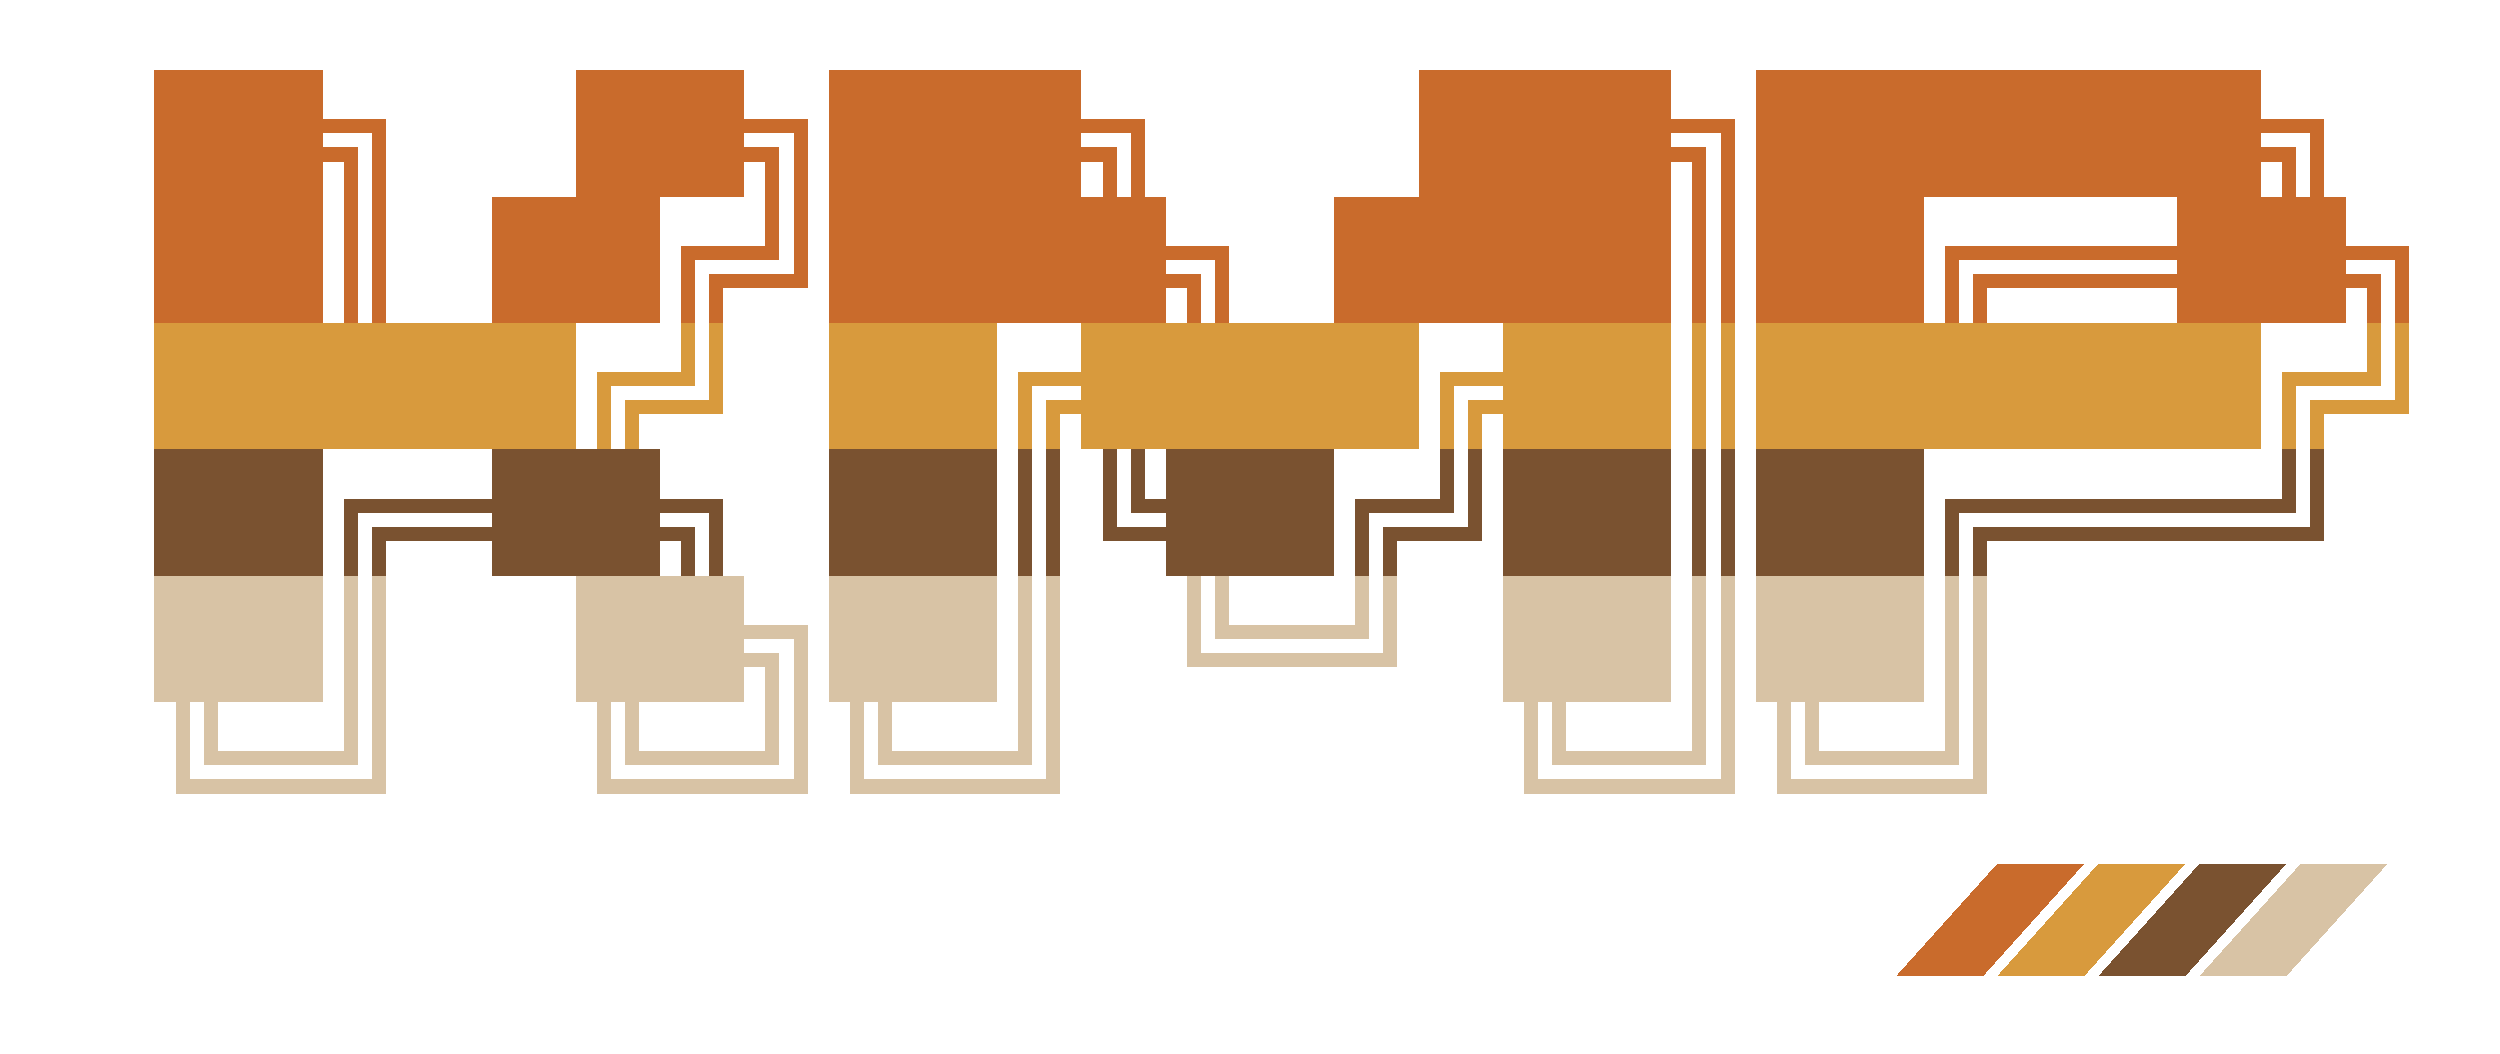
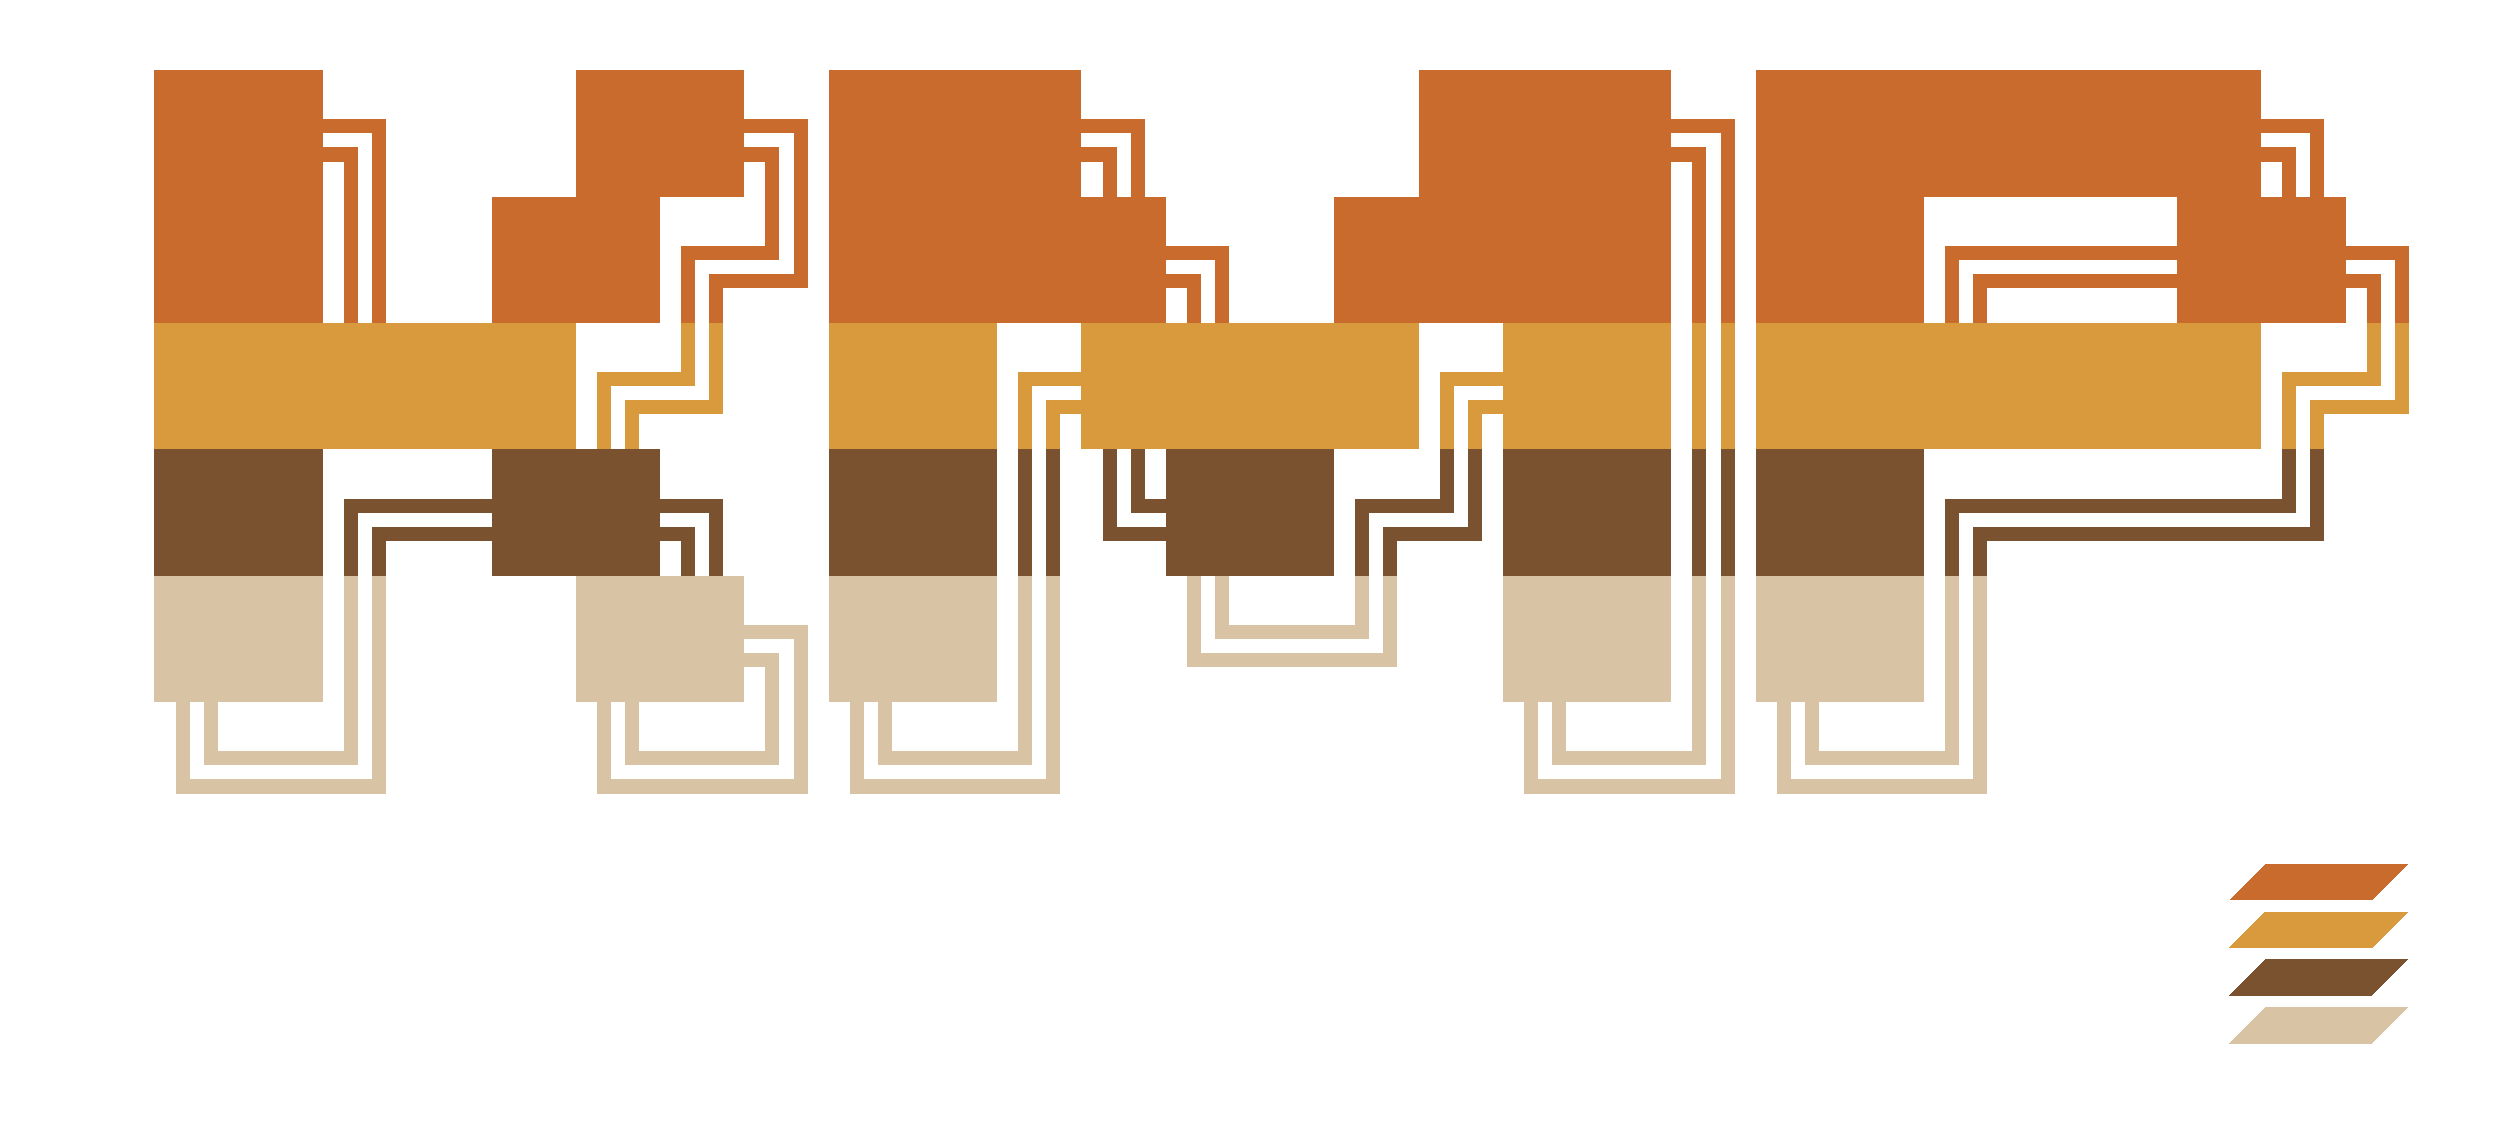
- <svg xmlns="http://www.w3.org/2000/svg" width="712" height="300" viewBox="0 0 712 300" role="img" aria-labelledby="kmp-title kmp-desc">
+ <svg xmlns="http://www.w3.org/2000/svg" width="712" height="320" viewBox="0 0 712 320" role="img" aria-labelledby="kmp-title kmp-desc">
  <g shape-rendering="crispEdges">
    <rect x="44" y="20" width="24" height="36" fill="#C96B2C" />
    <rect x="68" y="20" width="24" height="36" fill="#C96B2C" />
    <rect x="92" y="34" width="18" height="4" fill="#C96B2C" />
    <rect x="106" y="34" width="4" height="22" fill="#C96B2C" />
    <rect x="92" y="42" width="10" height="4" fill="#C96B2C" />
    <rect x="98" y="42" width="4" height="14" fill="#C96B2C" />
    <rect x="164" y="20" width="24" height="36" fill="#C96B2C" />
    <rect x="188" y="20" width="24" height="36" fill="#C96B2C" />
    <rect x="212" y="34" width="18" height="4" fill="#C96B2C" />
    <rect x="226" y="34" width="4" height="22" fill="#C96B2C" />
    <rect x="212" y="42" width="10" height="4" fill="#C96B2C" />
    <rect x="218" y="42" width="4" height="14" fill="#C96B2C" />
    <rect x="236" y="20" width="24" height="36" fill="#C96B2C" />
    <rect x="260" y="20" width="24" height="36" fill="#C96B2C" />
    <rect x="284" y="20" width="24" height="36" fill="#C96B2C" />
    <rect x="308" y="34" width="18" height="4" fill="#C96B2C" />
    <rect x="322" y="34" width="4" height="22" fill="#C96B2C" />
    <rect x="308" y="42" width="10" height="4" fill="#C96B2C" />
    <rect x="314" y="42" width="4" height="14" fill="#C96B2C" />
    <rect x="404" y="20" width="24" height="36" fill="#C96B2C" />
    <rect x="428" y="20" width="24" height="36" fill="#C96B2C" />
    <rect x="452" y="20" width="24" height="36" fill="#C96B2C" />
    <rect x="476" y="34" width="18" height="4" fill="#C96B2C" />
    <rect x="490" y="34" width="4" height="22" fill="#C96B2C" />
    <rect x="476" y="42" width="10" height="4" fill="#C96B2C" />
    <rect x="482" y="42" width="4" height="14" fill="#C96B2C" />
    <rect x="500" y="20" width="24" height="36" fill="#C96B2C" />
    <rect x="524" y="20" width="24" height="36" fill="#C96B2C" />
    <rect x="548" y="20" width="24" height="36" fill="#C96B2C" />
    <rect x="572" y="20" width="24" height="36" fill="#C96B2C" />
    <rect x="596" y="20" width="24" height="36" fill="#C96B2C" />
    <rect x="620" y="20" width="24" height="36" fill="#C96B2C" />
    <rect x="644" y="34" width="18" height="4" fill="#C96B2C" />
    <rect x="658" y="34" width="4" height="22" fill="#C96B2C" />
    <rect x="644" y="42" width="10" height="4" fill="#C96B2C" />
    <rect x="650" y="42" width="4" height="14" fill="#C96B2C" />
    <rect x="44" y="56" width="24" height="36" fill="#C96B2C" />
    <rect x="68" y="56" width="24" height="36" fill="#C96B2C" />
    <rect x="98" y="56" width="4" height="36" fill="#C96B2C" />
    <rect x="106" y="56" width="4" height="36" fill="#C96B2C" />
    <rect x="140" y="56" width="24" height="36" fill="#C96B2C" />
    <rect x="164" y="56" width="24" height="36" fill="#C96B2C" />
    <rect x="194" y="70" width="18" height="4" fill="#C96B2C" />
    <rect x="194" y="70" width="4" height="22" fill="#C96B2C" />
    <rect x="202" y="78" width="10" height="4" fill="#C96B2C" />
    <rect x="202" y="78" width="4" height="14" fill="#C96B2C" />
    <rect x="226" y="56" width="4" height="26" fill="#C96B2C" />
    <rect x="212" y="78" width="18" height="4" fill="#C96B2C" />
    <rect x="218" y="56" width="4" height="18" fill="#C96B2C" />
    <rect x="212" y="70" width="10" height="4" fill="#C96B2C" />
    <rect x="236" y="56" width="24" height="36" fill="#C96B2C" />
    <rect x="260" y="56" width="24" height="36" fill="#C96B2C" />
    <rect x="284" y="56" width="24" height="36" fill="#C96B2C" />
    <rect x="308" y="56" width="24" height="36" fill="#C96B2C" />
    <rect x="332" y="70" width="18" height="4" fill="#C96B2C" />
    <rect x="346" y="70" width="4" height="22" fill="#C96B2C" />
    <rect x="332" y="78" width="10" height="4" fill="#C96B2C" />
    <rect x="338" y="78" width="4" height="14" fill="#C96B2C" />
    <rect x="380" y="56" width="24" height="36" fill="#C96B2C" />
    <rect x="404" y="56" width="24" height="36" fill="#C96B2C" />
    <rect x="428" y="56" width="24" height="36" fill="#C96B2C" />
    <rect x="452" y="56" width="24" height="36" fill="#C96B2C" />
    <rect x="482" y="56" width="4" height="36" fill="#C96B2C" />
    <rect x="490" y="56" width="4" height="36" fill="#C96B2C" />
    <rect x="500" y="56" width="24" height="36" fill="#C96B2C" />
    <rect x="524" y="56" width="24" height="36" fill="#C96B2C" />
    <rect x="554" y="70" width="18" height="4" fill="#C96B2C" />
    <rect x="554" y="70" width="4" height="22" fill="#C96B2C" />
    <rect x="562" y="78" width="10" height="4" fill="#C96B2C" />
    <rect x="562" y="78" width="4" height="14" fill="#C96B2C" />
    <rect x="572" y="70" width="24" height="4" fill="#C96B2C" />
    <rect x="572" y="78" width="24" height="4" fill="#C96B2C" />
    <rect x="596" y="70" width="24" height="4" fill="#C96B2C" />
    <rect x="596" y="78" width="24" height="4" fill="#C96B2C" />
    <rect x="620" y="56" width="24" height="36" fill="#C96B2C" />
    <rect x="644" y="56" width="24" height="36" fill="#C96B2C" />
    <rect x="668" y="70" width="18" height="4" fill="#C96B2C" />
    <rect x="682" y="70" width="4" height="22" fill="#C96B2C" />
    <rect x="668" y="78" width="10" height="4" fill="#C96B2C" />
    <rect x="674" y="78" width="4" height="14" fill="#C96B2C" />
    <rect x="44" y="92" width="24" height="36" fill="#D89A3D" />
    <rect x="68" y="92" width="24" height="36" fill="#D89A3D" />
    <rect x="92" y="92" width="24" height="36" fill="#D89A3D" />
    <rect x="116" y="92" width="24" height="36" fill="#D89A3D" />
    <rect x="140" y="92" width="24" height="36" fill="#D89A3D" />
    <rect x="170" y="106" width="18" height="4" fill="#D89A3D" />
    <rect x="170" y="106" width="4" height="22" fill="#D89A3D" />
    <rect x="178" y="114" width="10" height="4" fill="#D89A3D" />
    <rect x="178" y="114" width="4" height="14" fill="#D89A3D" />
    <rect x="202" y="92" width="4" height="26" fill="#D89A3D" />
    <rect x="188" y="114" width="18" height="4" fill="#D89A3D" />
    <rect x="194" y="92" width="4" height="18" fill="#D89A3D" />
    <rect x="188" y="106" width="10" height="4" fill="#D89A3D" />
    <rect x="236" y="92" width="24" height="36" fill="#D89A3D" />
    <rect x="260" y="92" width="24" height="36" fill="#D89A3D" />
    <rect x="290" y="106" width="18" height="4" fill="#D89A3D" />
    <rect x="290" y="106" width="4" height="22" fill="#D89A3D" />
    <rect x="298" y="114" width="10" height="4" fill="#D89A3D" />
    <rect x="298" y="114" width="4" height="14" fill="#D89A3D" />
    <rect x="308" y="92" width="24" height="36" fill="#D89A3D" />
    <rect x="332" y="92" width="24" height="36" fill="#D89A3D" />
    <rect x="356" y="92" width="24" height="36" fill="#D89A3D" />
    <rect x="380" y="92" width="24" height="36" fill="#D89A3D" />
    <rect x="410" y="106" width="18" height="4" fill="#D89A3D" />
    <rect x="410" y="106" width="4" height="22" fill="#D89A3D" />
    <rect x="418" y="114" width="10" height="4" fill="#D89A3D" />
    <rect x="418" y="114" width="4" height="14" fill="#D89A3D" />
    <rect x="428" y="92" width="24" height="36" fill="#D89A3D" />
    <rect x="452" y="92" width="24" height="36" fill="#D89A3D" />
    <rect x="482" y="92" width="4" height="36" fill="#D89A3D" />
    <rect x="490" y="92" width="4" height="36" fill="#D89A3D" />
    <rect x="500" y="92" width="24" height="36" fill="#D89A3D" />
    <rect x="524" y="92" width="24" height="36" fill="#D89A3D" />
    <rect x="548" y="92" width="24" height="36" fill="#D89A3D" />
    <rect x="572" y="92" width="24" height="36" fill="#D89A3D" />
    <rect x="596" y="92" width="24" height="36" fill="#D89A3D" />
    <rect x="620" y="92" width="24" height="36" fill="#D89A3D" />
    <rect x="650" y="106" width="18" height="4" fill="#D89A3D" />
    <rect x="650" y="106" width="4" height="22" fill="#D89A3D" />
    <rect x="658" y="114" width="10" height="4" fill="#D89A3D" />
    <rect x="658" y="114" width="4" height="14" fill="#D89A3D" />
    <rect x="682" y="92" width="4" height="26" fill="#D89A3D" />
    <rect x="668" y="114" width="18" height="4" fill="#D89A3D" />
    <rect x="674" y="92" width="4" height="18" fill="#D89A3D" />
    <rect x="668" y="106" width="10" height="4" fill="#D89A3D" />
    <rect x="44" y="128" width="24" height="36" fill="#7A5230" />
    <rect x="68" y="128" width="24" height="36" fill="#7A5230" />
    <rect x="98" y="142" width="18" height="4" fill="#7A5230" />
    <rect x="98" y="142" width="4" height="22" fill="#7A5230" />
    <rect x="106" y="150" width="10" height="4" fill="#7A5230" />
    <rect x="106" y="150" width="4" height="14" fill="#7A5230" />
    <rect x="116" y="142" width="24" height="4" fill="#7A5230" />
    <rect x="116" y="150" width="24" height="4" fill="#7A5230" />
    <rect x="140" y="128" width="24" height="36" fill="#7A5230" />
    <rect x="164" y="128" width="24" height="36" fill="#7A5230" />
    <rect x="188" y="142" width="18" height="4" fill="#7A5230" />
    <rect x="202" y="142" width="4" height="22" fill="#7A5230" />
    <rect x="188" y="150" width="10" height="4" fill="#7A5230" />
    <rect x="194" y="150" width="4" height="14" fill="#7A5230" />
    <rect x="236" y="128" width="24" height="36" fill="#7A5230" />
    <rect x="260" y="128" width="24" height="36" fill="#7A5230" />
    <rect x="290" y="128" width="4" height="36" fill="#7A5230" />
    <rect x="298" y="128" width="4" height="36" fill="#7A5230" />
    <rect x="314" y="128" width="4" height="26" fill="#7A5230" />
    <rect x="314" y="150" width="18" height="4" fill="#7A5230" />
    <rect x="322" y="128" width="4" height="18" fill="#7A5230" />
    <rect x="322" y="142" width="10" height="4" fill="#7A5230" />
    <rect x="332" y="128" width="24" height="36" fill="#7A5230" />
    <rect x="356" y="128" width="24" height="36" fill="#7A5230" />
    <rect x="386" y="142" width="18" height="4" fill="#7A5230" />
    <rect x="386" y="142" width="4" height="22" fill="#7A5230" />
    <rect x="394" y="150" width="10" height="4" fill="#7A5230" />
    <rect x="394" y="150" width="4" height="14" fill="#7A5230" />
    <rect x="418" y="128" width="4" height="26" fill="#7A5230" />
    <rect x="404" y="150" width="18" height="4" fill="#7A5230" />
    <rect x="410" y="128" width="4" height="18" fill="#7A5230" />
    <rect x="404" y="142" width="10" height="4" fill="#7A5230" />
    <rect x="428" y="128" width="24" height="36" fill="#7A5230" />
    <rect x="452" y="128" width="24" height="36" fill="#7A5230" />
    <rect x="482" y="128" width="4" height="36" fill="#7A5230" />
    <rect x="490" y="128" width="4" height="36" fill="#7A5230" />
    <rect x="500" y="128" width="24" height="36" fill="#7A5230" />
    <rect x="524" y="128" width="24" height="36" fill="#7A5230" />
    <rect x="554" y="142" width="18" height="4" fill="#7A5230" />
    <rect x="554" y="142" width="4" height="22" fill="#7A5230" />
    <rect x="562" y="150" width="10" height="4" fill="#7A5230" />
    <rect x="562" y="150" width="4" height="14" fill="#7A5230" />
    <rect x="572" y="142" width="24" height="4" fill="#7A5230" />
    <rect x="572" y="150" width="24" height="4" fill="#7A5230" />
    <rect x="596" y="142" width="24" height="4" fill="#7A5230" />
    <rect x="596" y="150" width="24" height="4" fill="#7A5230" />
    <rect x="620" y="142" width="24" height="4" fill="#7A5230" />
    <rect x="620" y="150" width="24" height="4" fill="#7A5230" />
    <rect x="658" y="128" width="4" height="26" fill="#7A5230" />
    <rect x="644" y="150" width="18" height="4" fill="#7A5230" />
    <rect x="650" y="128" width="4" height="18" fill="#7A5230" />
    <rect x="644" y="142" width="10" height="4" fill="#7A5230" />
    <rect x="44" y="164" width="24" height="36" fill="#D8C3A5" />
    <rect x="68" y="164" width="24" height="36" fill="#D8C3A5" />
    <rect x="98" y="164" width="4" height="36" fill="#D8C3A5" />
    <rect x="106" y="164" width="4" height="36" fill="#D8C3A5" />
    <rect x="164" y="164" width="24" height="36" fill="#D8C3A5" />
    <rect x="188" y="164" width="24" height="36" fill="#D8C3A5" />
    <rect x="212" y="178" width="18" height="4" fill="#D8C3A5" />
    <rect x="226" y="178" width="4" height="22" fill="#D8C3A5" />
    <rect x="212" y="186" width="10" height="4" fill="#D8C3A5" />
    <rect x="218" y="186" width="4" height="14" fill="#D8C3A5" />
    <rect x="236" y="164" width="24" height="36" fill="#D8C3A5" />
    <rect x="260" y="164" width="24" height="36" fill="#D8C3A5" />
    <rect x="290" y="164" width="4" height="36" fill="#D8C3A5" />
    <rect x="298" y="164" width="4" height="36" fill="#D8C3A5" />
    <rect x="338" y="164" width="4" height="26" fill="#D8C3A5" />
    <rect x="338" y="186" width="18" height="4" fill="#D8C3A5" />
    <rect x="346" y="164" width="4" height="18" fill="#D8C3A5" />
    <rect x="346" y="178" width="10" height="4" fill="#D8C3A5" />
    <rect x="356" y="178" width="24" height="4" fill="#D8C3A5" />
    <rect x="356" y="186" width="24" height="4" fill="#D8C3A5" />
    <rect x="394" y="164" width="4" height="26" fill="#D8C3A5" />
    <rect x="380" y="186" width="18" height="4" fill="#D8C3A5" />
    <rect x="386" y="164" width="4" height="18" fill="#D8C3A5" />
    <rect x="380" y="178" width="10" height="4" fill="#D8C3A5" />
    <rect x="428" y="164" width="24" height="36" fill="#D8C3A5" />
    <rect x="452" y="164" width="24" height="36" fill="#D8C3A5" />
    <rect x="482" y="164" width="4" height="36" fill="#D8C3A5" />
    <rect x="490" y="164" width="4" height="36" fill="#D8C3A5" />
    <rect x="500" y="164" width="24" height="36" fill="#D8C3A5" />
    <rect x="524" y="164" width="24" height="36" fill="#D8C3A5" />
    <rect x="554" y="164" width="4" height="36" fill="#D8C3A5" />
    <rect x="562" y="164" width="4" height="36" fill="#D8C3A5" />
    <rect x="50" y="200" width="4" height="26" fill="#D8C3A5" />
    <rect x="50" y="222" width="18" height="4" fill="#D8C3A5" />
    <rect x="58" y="200" width="4" height="18" fill="#D8C3A5" />
    <rect x="58" y="214" width="10" height="4" fill="#D8C3A5" />
    <rect x="68" y="214" width="24" height="4" fill="#D8C3A5" />
    <rect x="68" y="222" width="24" height="4" fill="#D8C3A5" />
    <rect x="106" y="200" width="4" height="26" fill="#D8C3A5" />
    <rect x="92" y="222" width="18" height="4" fill="#D8C3A5" />
    <rect x="98" y="200" width="4" height="18" fill="#D8C3A5" />
    <rect x="92" y="214" width="10" height="4" fill="#D8C3A5" />
    <rect x="170" y="200" width="4" height="26" fill="#D8C3A5" />
    <rect x="170" y="222" width="18" height="4" fill="#D8C3A5" />
    <rect x="178" y="200" width="4" height="18" fill="#D8C3A5" />
    <rect x="178" y="214" width="10" height="4" fill="#D8C3A5" />
    <rect x="188" y="214" width="24" height="4" fill="#D8C3A5" />
    <rect x="188" y="222" width="24" height="4" fill="#D8C3A5" />
    <rect x="226" y="200" width="4" height="26" fill="#D8C3A5" />
    <rect x="212" y="222" width="18" height="4" fill="#D8C3A5" />
    <rect x="218" y="200" width="4" height="18" fill="#D8C3A5" />
    <rect x="212" y="214" width="10" height="4" fill="#D8C3A5" />
    <rect x="242" y="200" width="4" height="26" fill="#D8C3A5" />
    <rect x="242" y="222" width="18" height="4" fill="#D8C3A5" />
    <rect x="250" y="200" width="4" height="18" fill="#D8C3A5" />
    <rect x="250" y="214" width="10" height="4" fill="#D8C3A5" />
    <rect x="260" y="214" width="24" height="4" fill="#D8C3A5" />
    <rect x="260" y="222" width="24" height="4" fill="#D8C3A5" />
    <rect x="298" y="200" width="4" height="26" fill="#D8C3A5" />
    <rect x="284" y="222" width="18" height="4" fill="#D8C3A5" />
    <rect x="290" y="200" width="4" height="18" fill="#D8C3A5" />
    <rect x="284" y="214" width="10" height="4" fill="#D8C3A5" />
    <rect x="434" y="200" width="4" height="26" fill="#D8C3A5" />
    <rect x="434" y="222" width="18" height="4" fill="#D8C3A5" />
    <rect x="442" y="200" width="4" height="18" fill="#D8C3A5" />
    <rect x="442" y="214" width="10" height="4" fill="#D8C3A5" />
    <rect x="452" y="214" width="24" height="4" fill="#D8C3A5" />
    <rect x="452" y="222" width="24" height="4" fill="#D8C3A5" />
    <rect x="490" y="200" width="4" height="26" fill="#D8C3A5" />
    <rect x="476" y="222" width="18" height="4" fill="#D8C3A5" />
    <rect x="482" y="200" width="4" height="18" fill="#D8C3A5" />
    <rect x="476" y="214" width="10" height="4" fill="#D8C3A5" />
    <rect x="506" y="200" width="4" height="26" fill="#D8C3A5" />
    <rect x="506" y="222" width="18" height="4" fill="#D8C3A5" />
    <rect x="514" y="200" width="4" height="18" fill="#D8C3A5" />
    <rect x="514" y="214" width="10" height="4" fill="#D8C3A5" />
    <rect x="524" y="214" width="24" height="4" fill="#D8C3A5" />
    <rect x="524" y="222" width="24" height="4" fill="#D8C3A5" />
    <rect x="562" y="200" width="4" height="26" fill="#D8C3A5" />
    <rect x="548" y="222" width="18" height="4" fill="#D8C3A5" />
    <rect x="554" y="200" width="4" height="18" fill="#D8C3A5" />
    <rect x="548" y="214" width="10" height="4" fill="#D8C3A5" />
-     <polygon points="540,278 568.8,246 593.6,246 564.8,278" fill="#C96B2C" />
-     <polygon points="568.8,278 597.6,246 622.4,246 593.6,278" fill="#D89A3D" />
-     <polygon points="597.6,278 626.4,246 651.2,246 622.4,278" fill="#7A5230" />
-     <polygon points="626.4,278 655.2,246 680,246 651.2,278" fill="#D8C3A5" />
+     <polygon points="634.8,256.4 645.2,246 686,246 675.6,256.4" fill="#C96B2C" />
+     <polygon points="634.8,270 645.2,259.6 686,259.6 675.6,270" fill="#D89A3D" />
+     <polygon points="634.8,283.6 645.2,273.2 686,273.2 675.6,283.6" fill="#7A5230" />
+     <polygon points="634.8,297.2 645.2,286.8 686,286.8 675.6,297.2" fill="#D8C3A5" />
  </g>
</svg>
